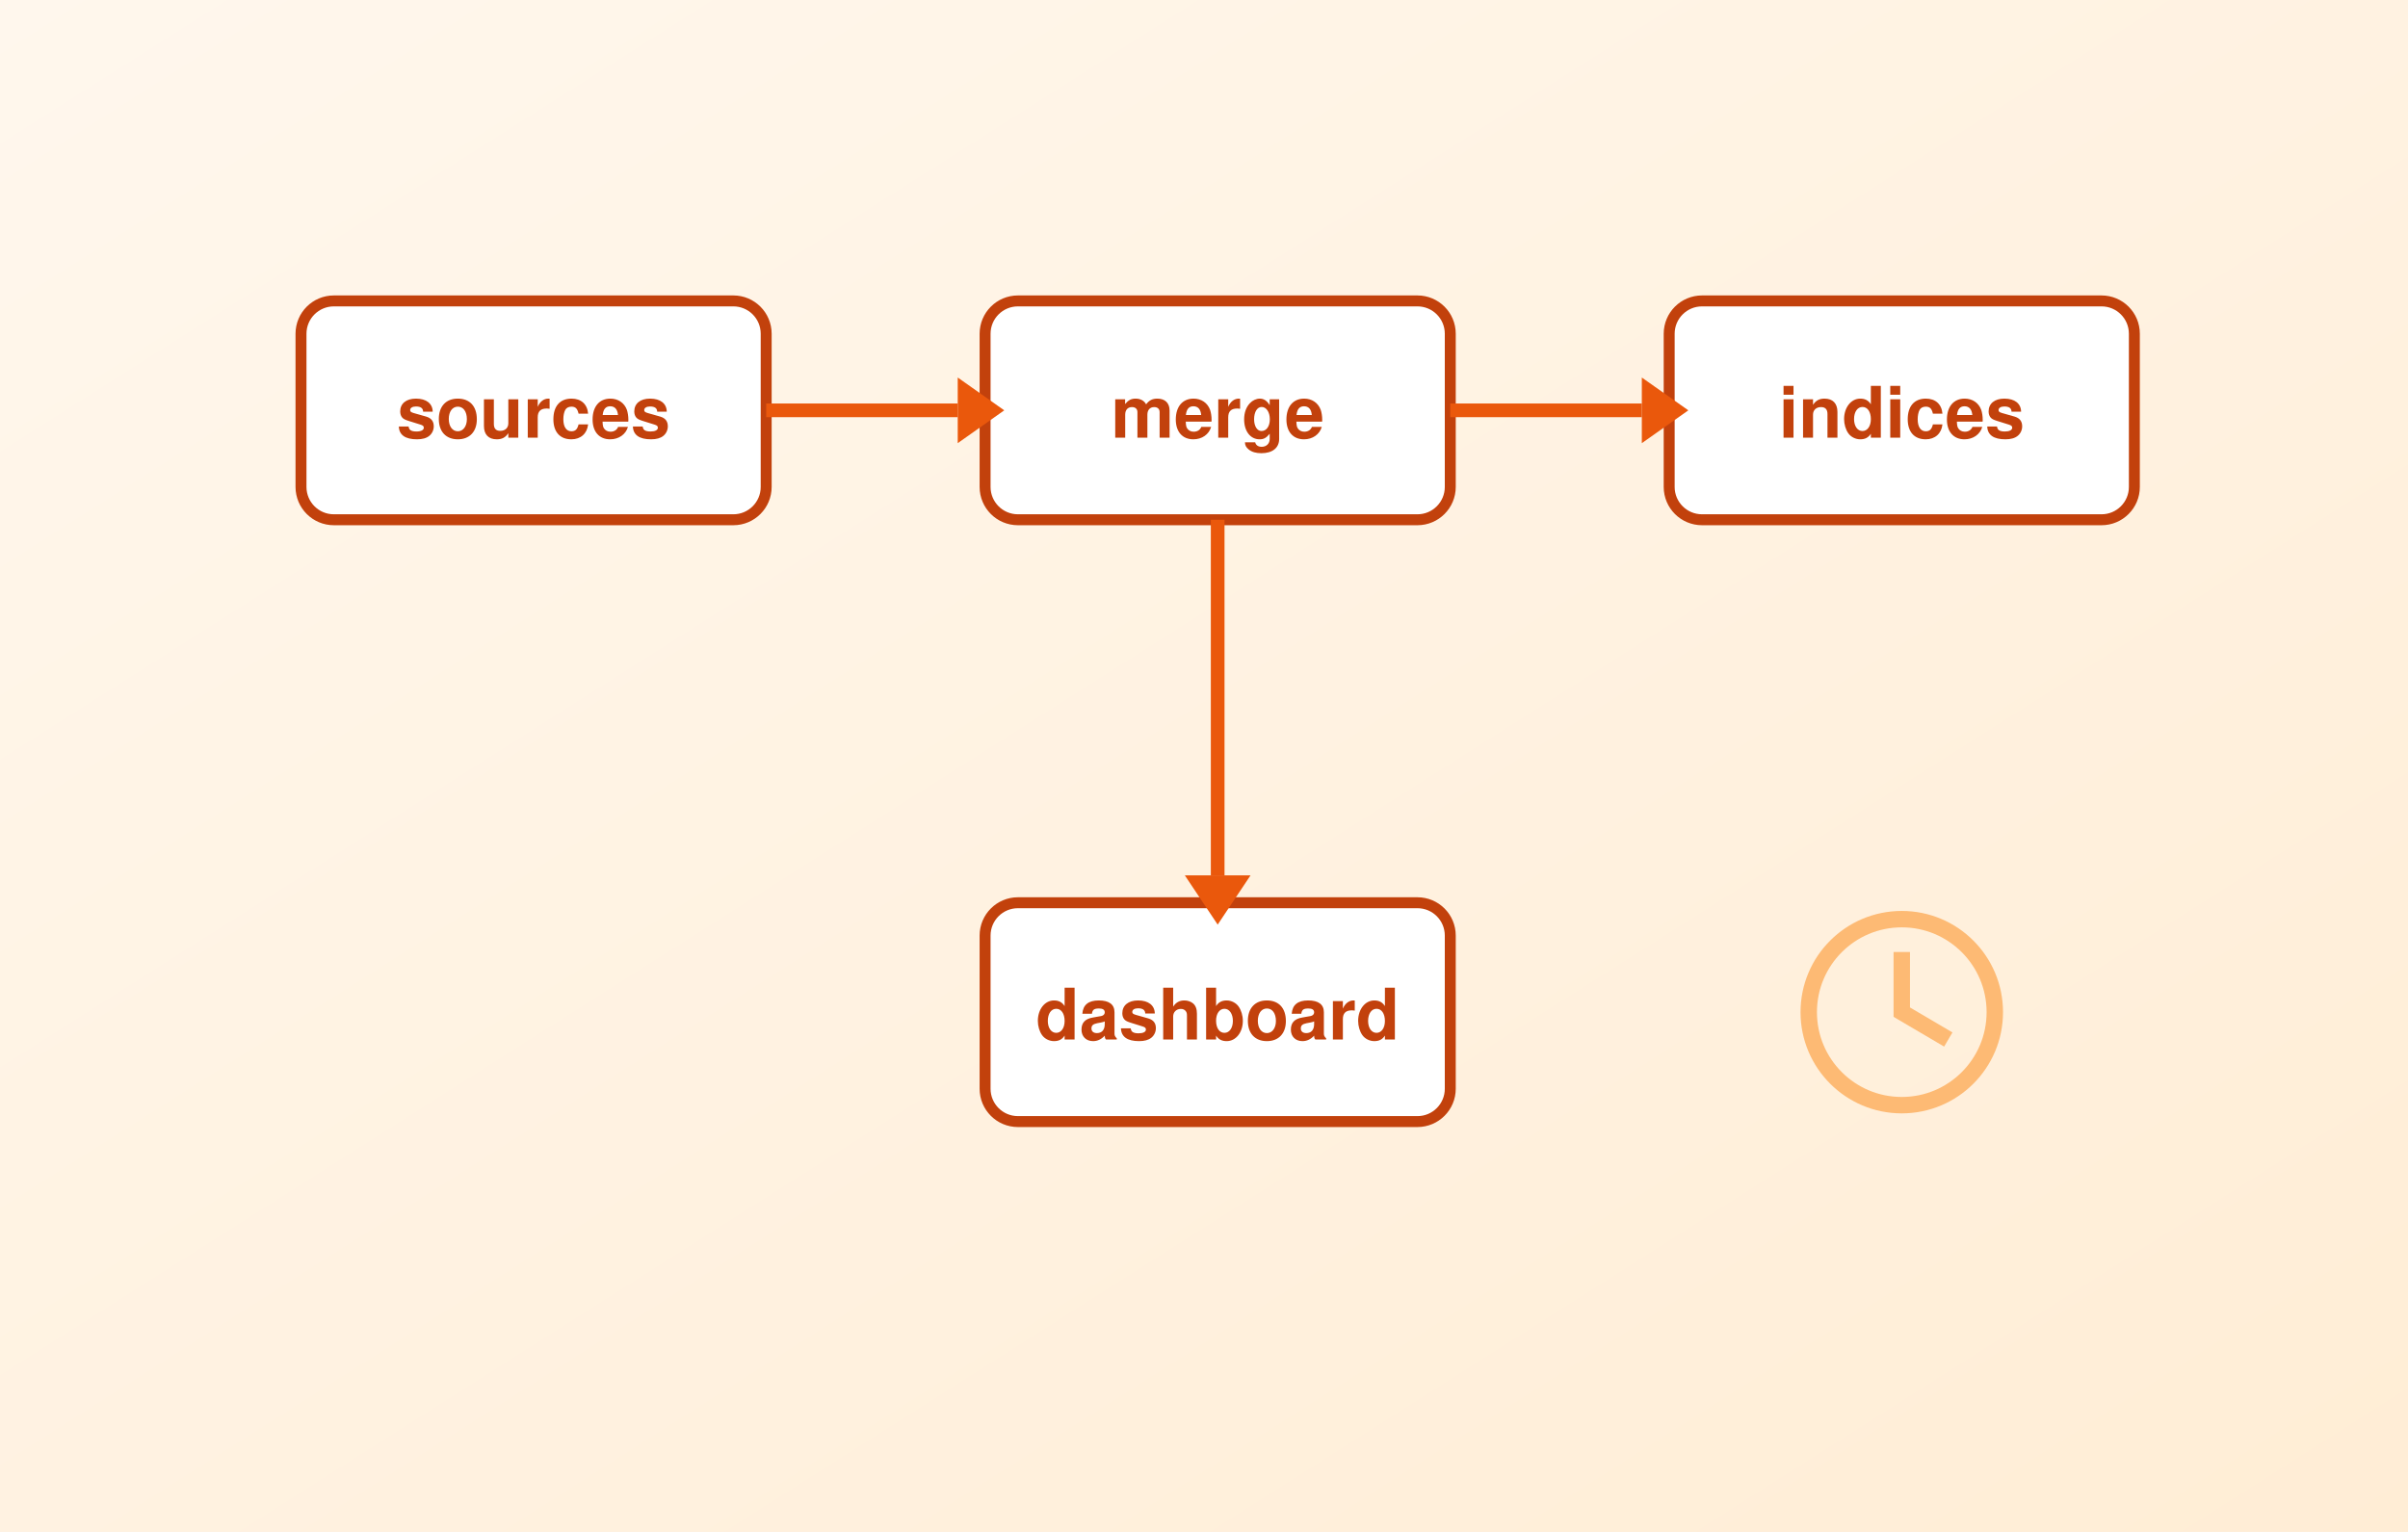
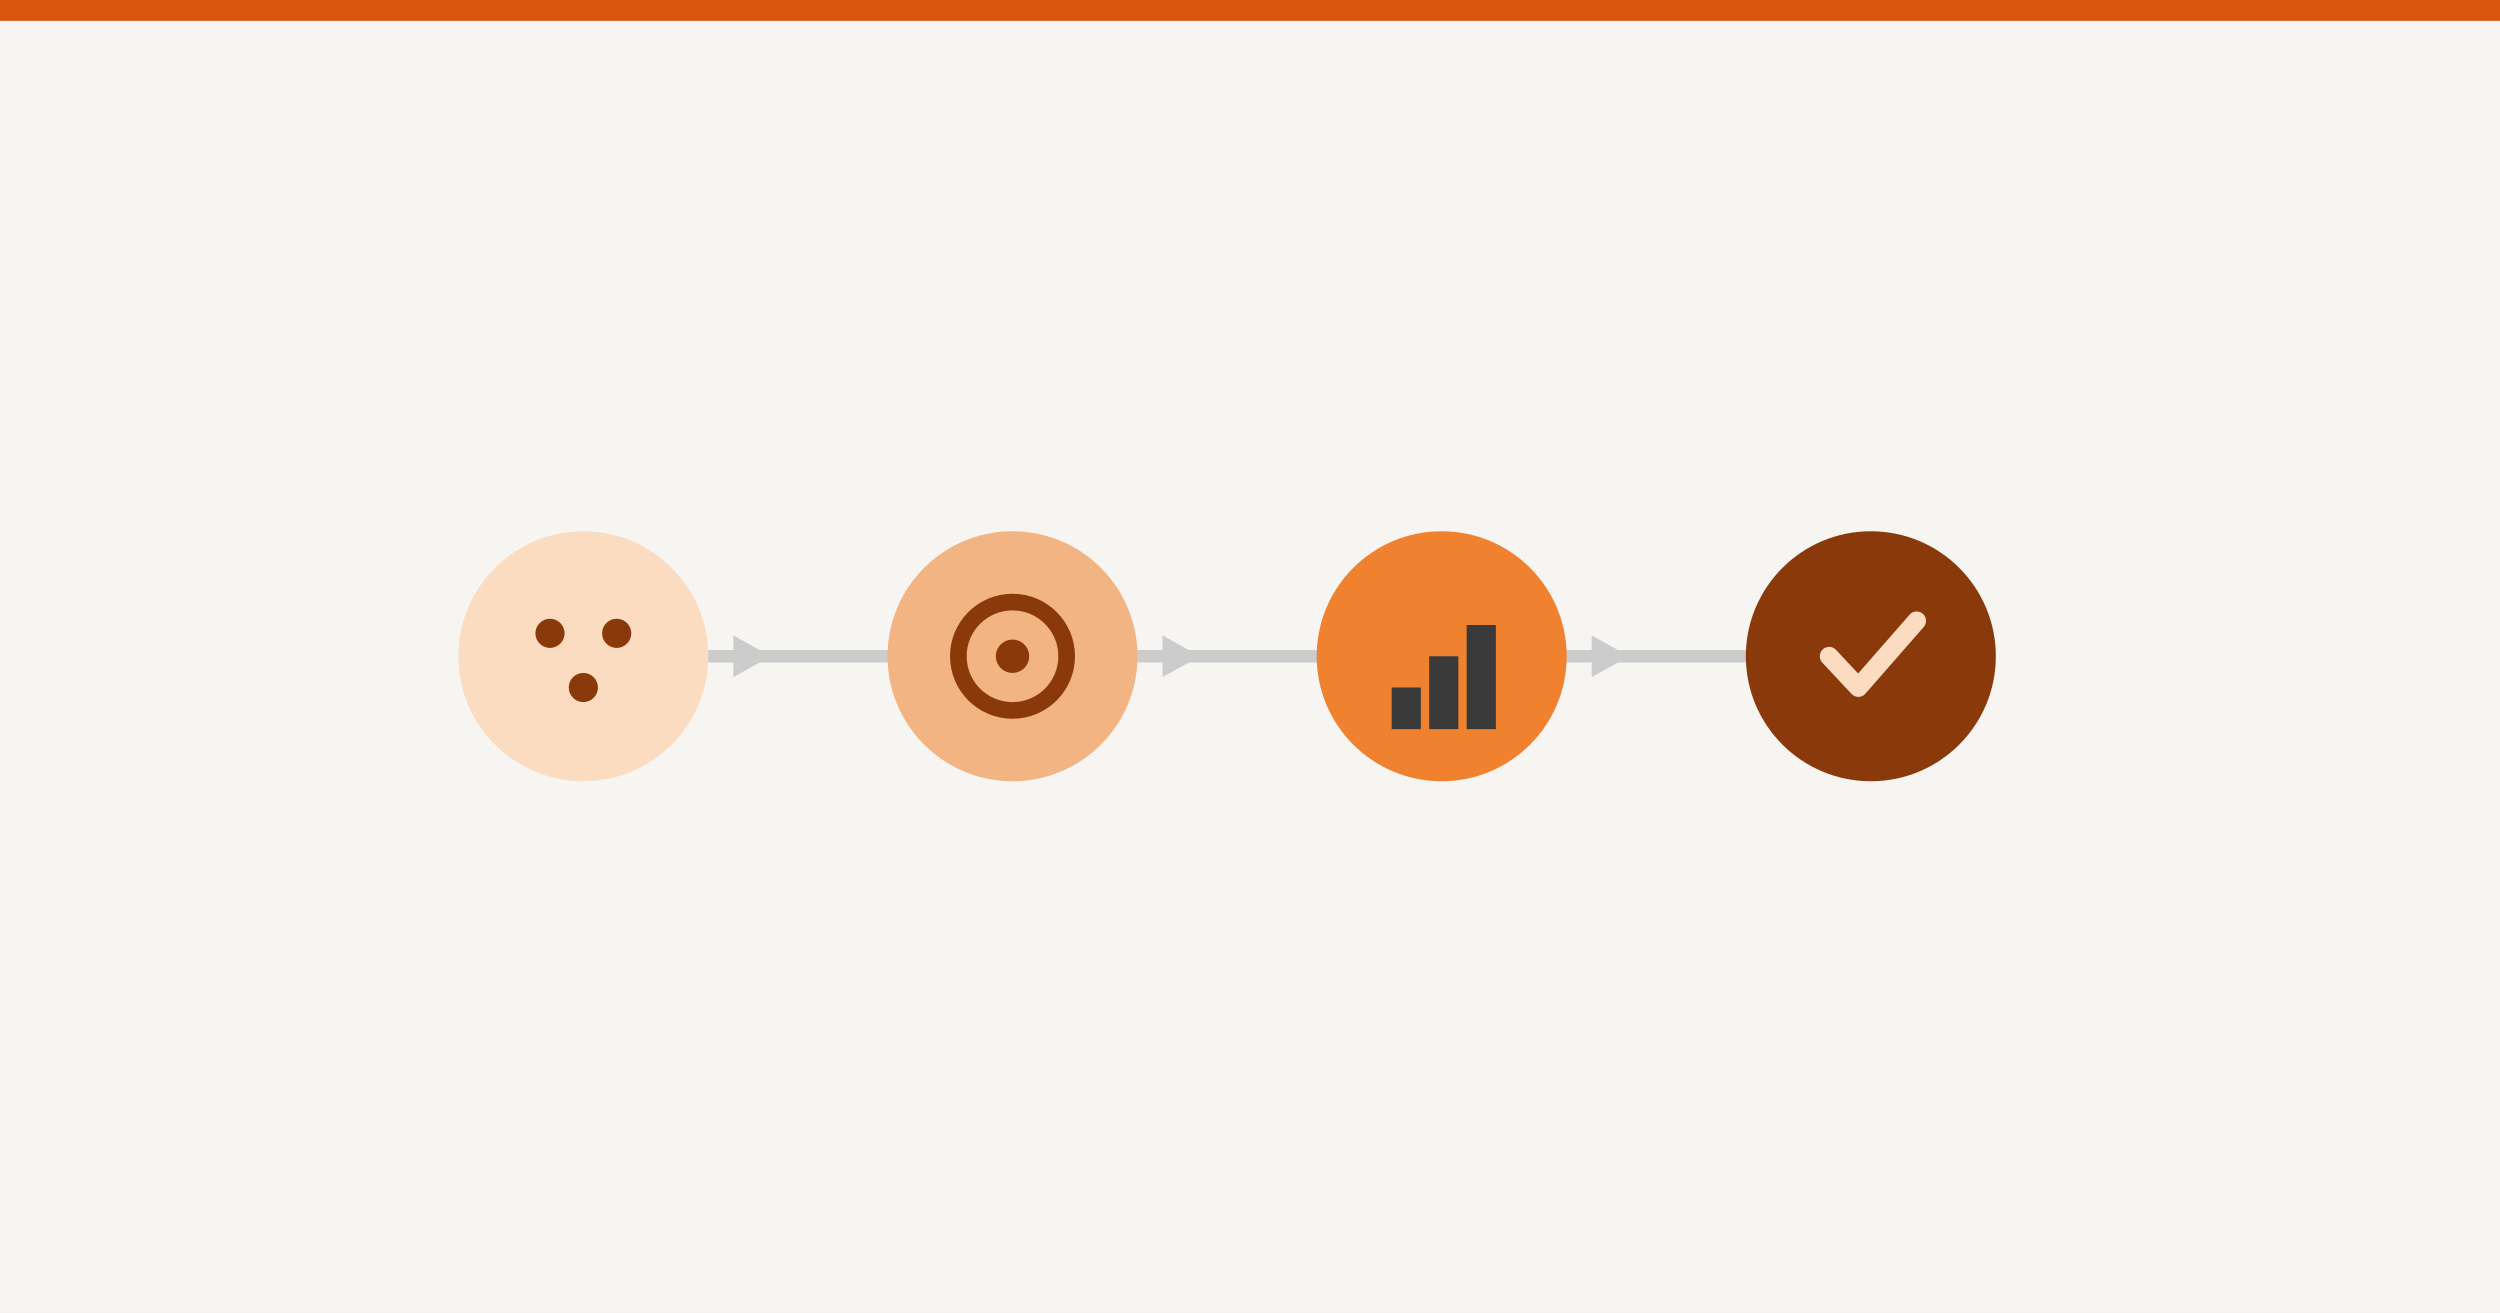
- <svg xmlns="http://www.w3.org/2000/svg" viewBox="0 0 880 560">
-   <defs>
-     <linearGradient id="g" x1="0" y1="0" x2="1" y2="1">
-       <stop offset="0" stop-color="#fff7ed" />
-       <stop offset="1" stop-color="#ffedd5" />
-     </linearGradient>
-   </defs>
-   <rect width="880" height="560" fill="url(#g)" />
-   <g fill="#ffffff" stroke="#c2410c" stroke-width="4">
-     <rect x="110" y="110" width="170" height="80" rx="12" />
-     <rect x="360" y="110" width="170" height="80" rx="12" />
-     <rect x="610" y="110" width="170" height="80" rx="12" />
-     <rect x="360" y="330" width="170" height="80" rx="12" />
-   </g>
-   <g stroke="#ea580c" stroke-width="5" fill="none">
-     <path d="M280 150 L350 150" />
-     <path d="M530 150 L600 150" />
-     <path d="M445 190 L445 320" />
-   </g>
-   <g fill="#ea580c">
-     <path d="M350 138 L367 150 L350 162 Z" />
-     <path d="M600 138 L617 150 L600 162 Z" />
-     <path d="M433 320 L445 338 L457 320 Z" />
-   </g>
-   <g fill="#c2410c" font-family="Helvetica,Arial" font-weight="bold" font-size="26" text-anchor="middle">
-     <text x="195" y="160">sources</text>
-     <text x="445" y="160">merge</text>
-     <text x="695" y="160">indices</text>
-     <text x="445" y="380">dashboard</text>
-   </g>
-   <circle cx="695" cy="370" r="34" fill="none" stroke="#fdba74" stroke-width="6" />
-   <path d="M695 348 L695 370 L712 380" stroke="#fdba74" stroke-width="6" fill="none" />
+ <svg xmlns="http://www.w3.org/2000/svg" viewBox="0 0 1200 630">
+   <rect width="1200" height="630" fill="#F7F5F2" />
+   <rect x="0" y="0" width="1200" height="10" fill="#D9550F" />
+   <line x1="280" y1="315" x2="900" y2="315" stroke="#CCCCCC" stroke-width="6" />
+   <circle cx="280" cy="315" r="60" fill="#FBDCC0" />
+   <rect x="252" y="287" width="56" height="56" rx="10" fill="#FBDCC0" opacity="0" />
+   <path d="M258 315 h44 M280 293 v44" stroke="#8A3A0A" stroke-width="0" />
+   <circle cx="264" cy="304" r="7" fill="#8A3A0A" />
+   <circle cx="296" cy="304" r="7" fill="#8A3A0A" />
+   <circle cx="280" cy="330" r="7" fill="#8A3A0A" />
+   <circle cx="486" cy="315" r="60" fill="#F3B483" />
+   <circle cx="486" cy="315" r="26" fill="none" stroke="#8A3A0A" stroke-width="8" />
+   <circle cx="486" cy="315" r="8" fill="#8A3A0A" />
+   <circle cx="692" cy="315" r="60" fill="#F0812E" />
+   <rect x="668" y="330" width="14" height="20" fill="#3A3A3A" />
+   <rect x="686" y="315" width="14" height="35" fill="#3A3A3A" />
+   <rect x="704" y="300" width="14" height="50" fill="#3A3A3A" />
+   <circle cx="898" cy="315" r="60" fill="#8A3A0A" />
+   <path d="M878 315 L892 330 L920 298" fill="none" stroke="#FBDCC0" stroke-width="9" stroke-linecap="round" stroke-linejoin="round" />
+   <path d="M370 315 L352 305 L352 325 Z" fill="#CCCCCC" />
+   <path d="M576 315 L558 305 L558 325 Z" fill="#CCCCCC" />
+   <path d="M782 315 L764 305 L764 325 Z" fill="#CCCCCC" />
</svg>
